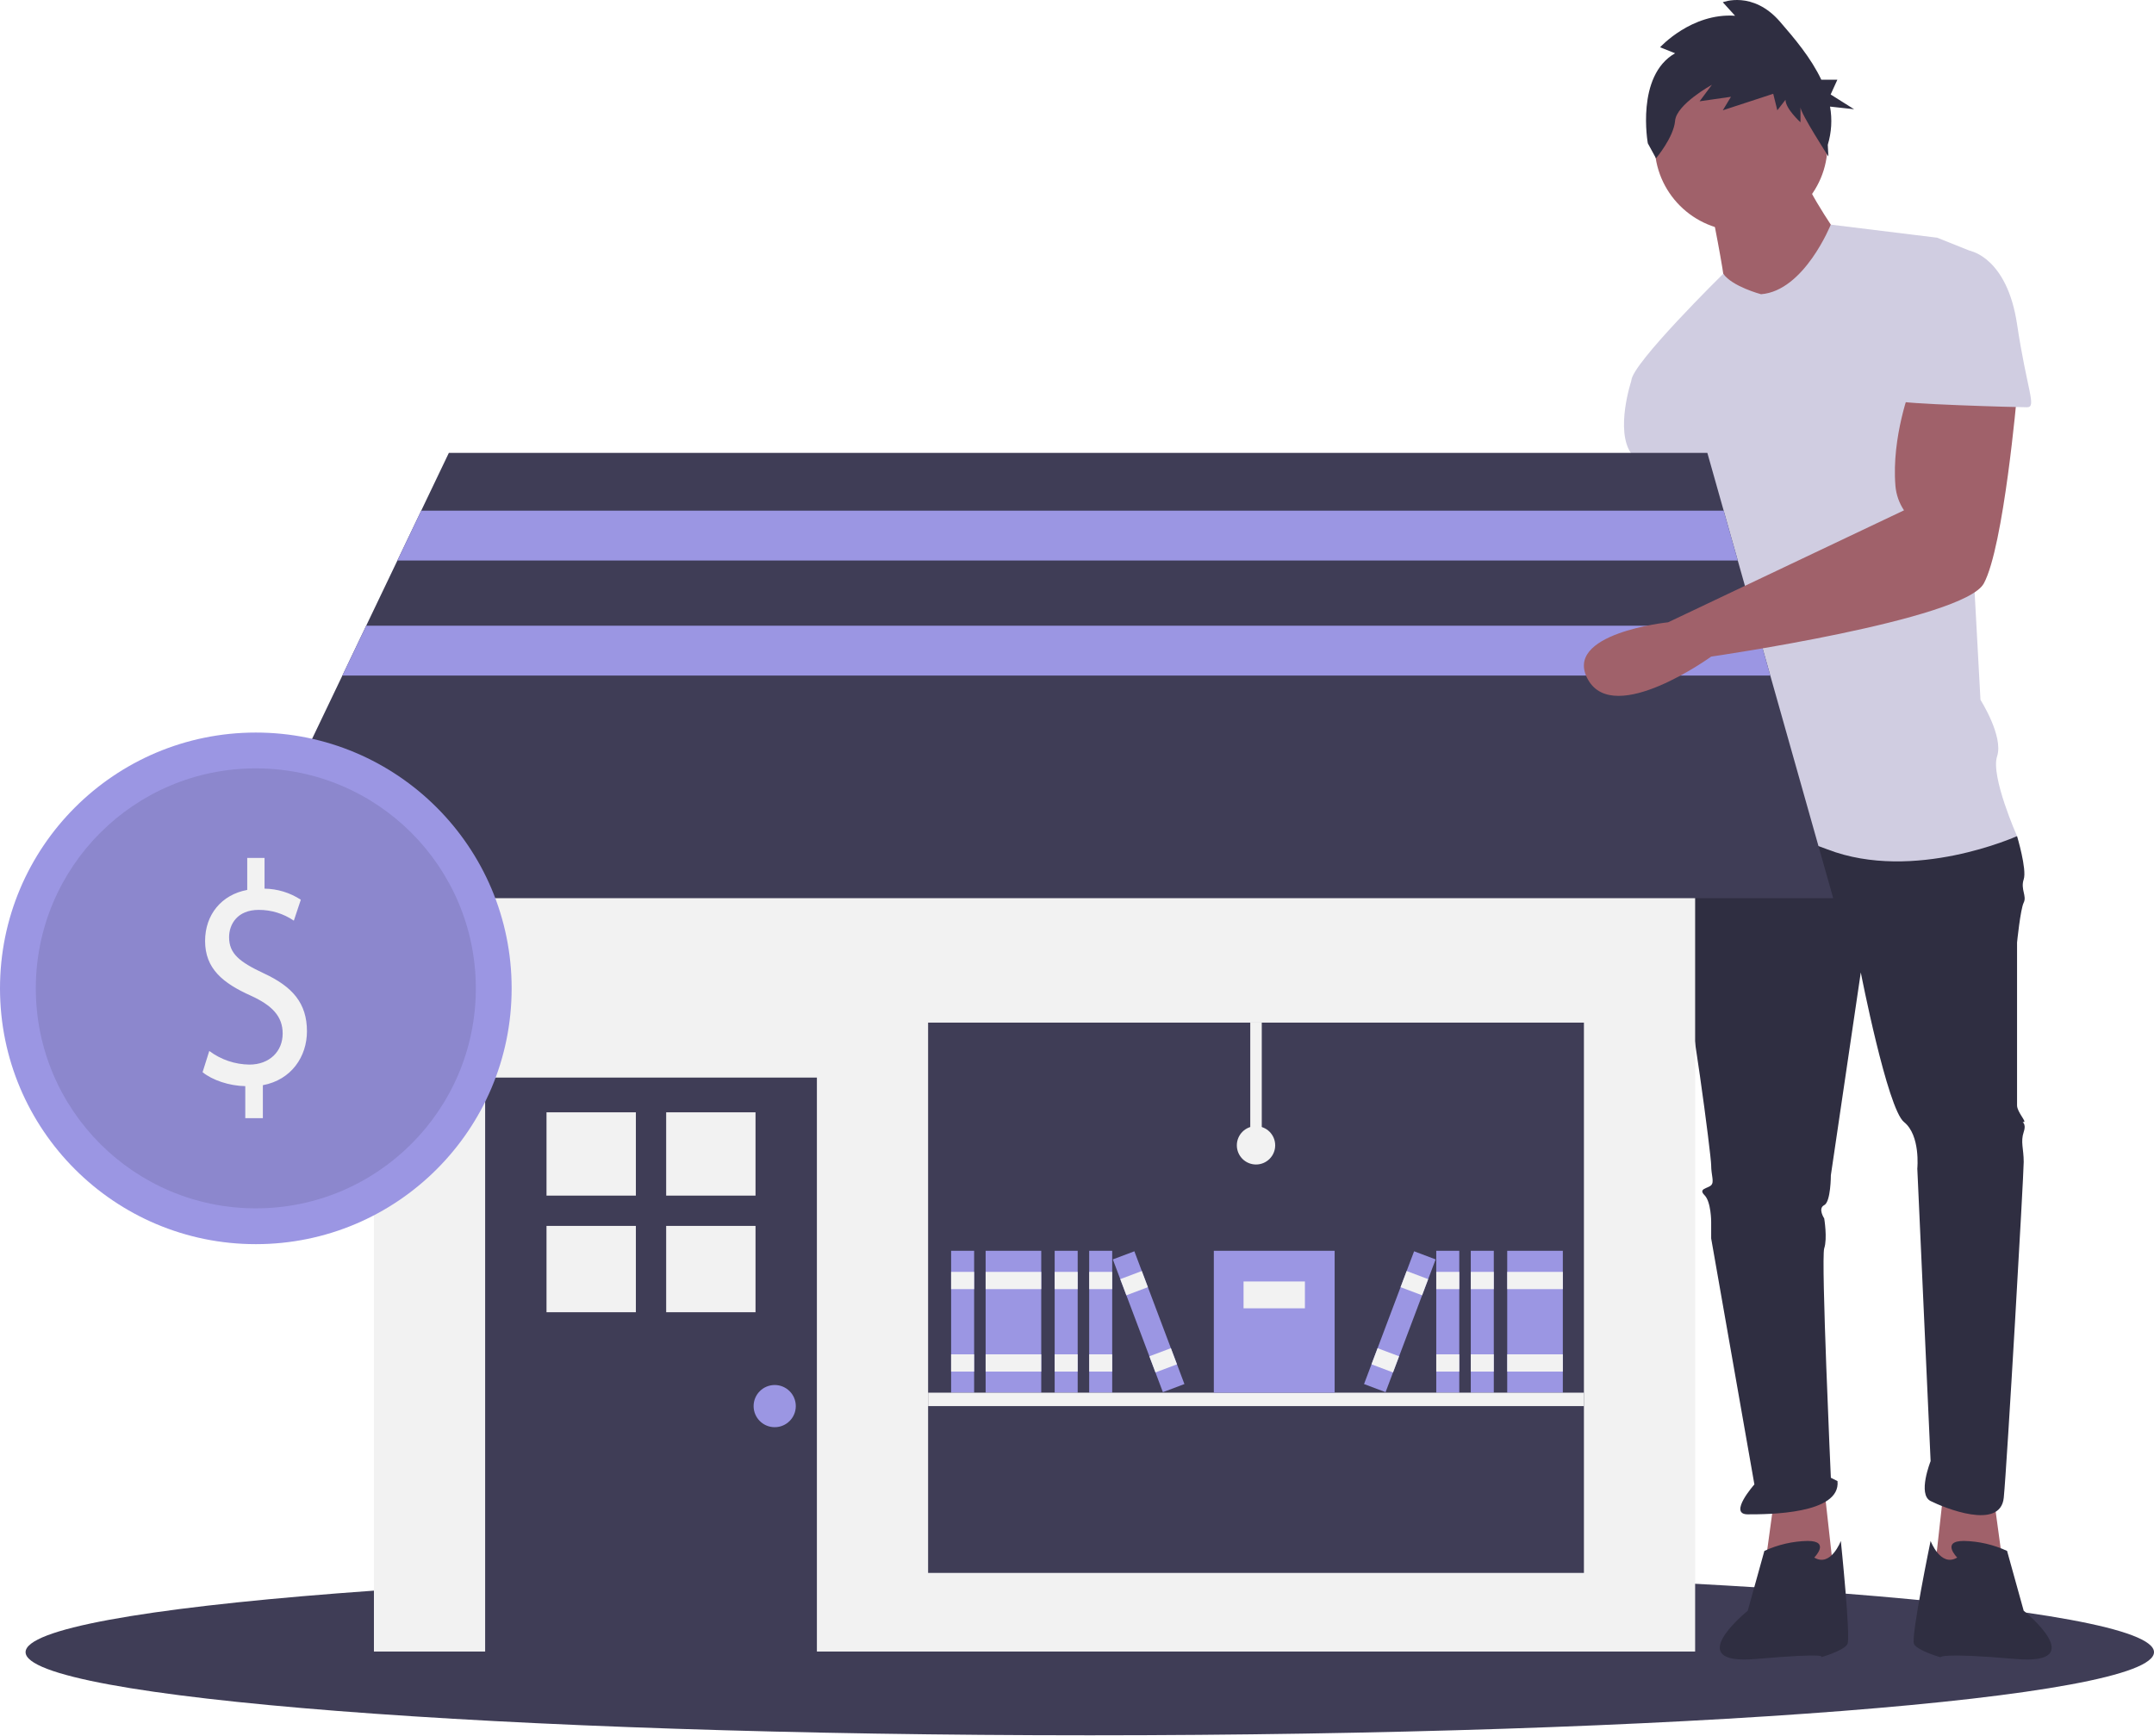
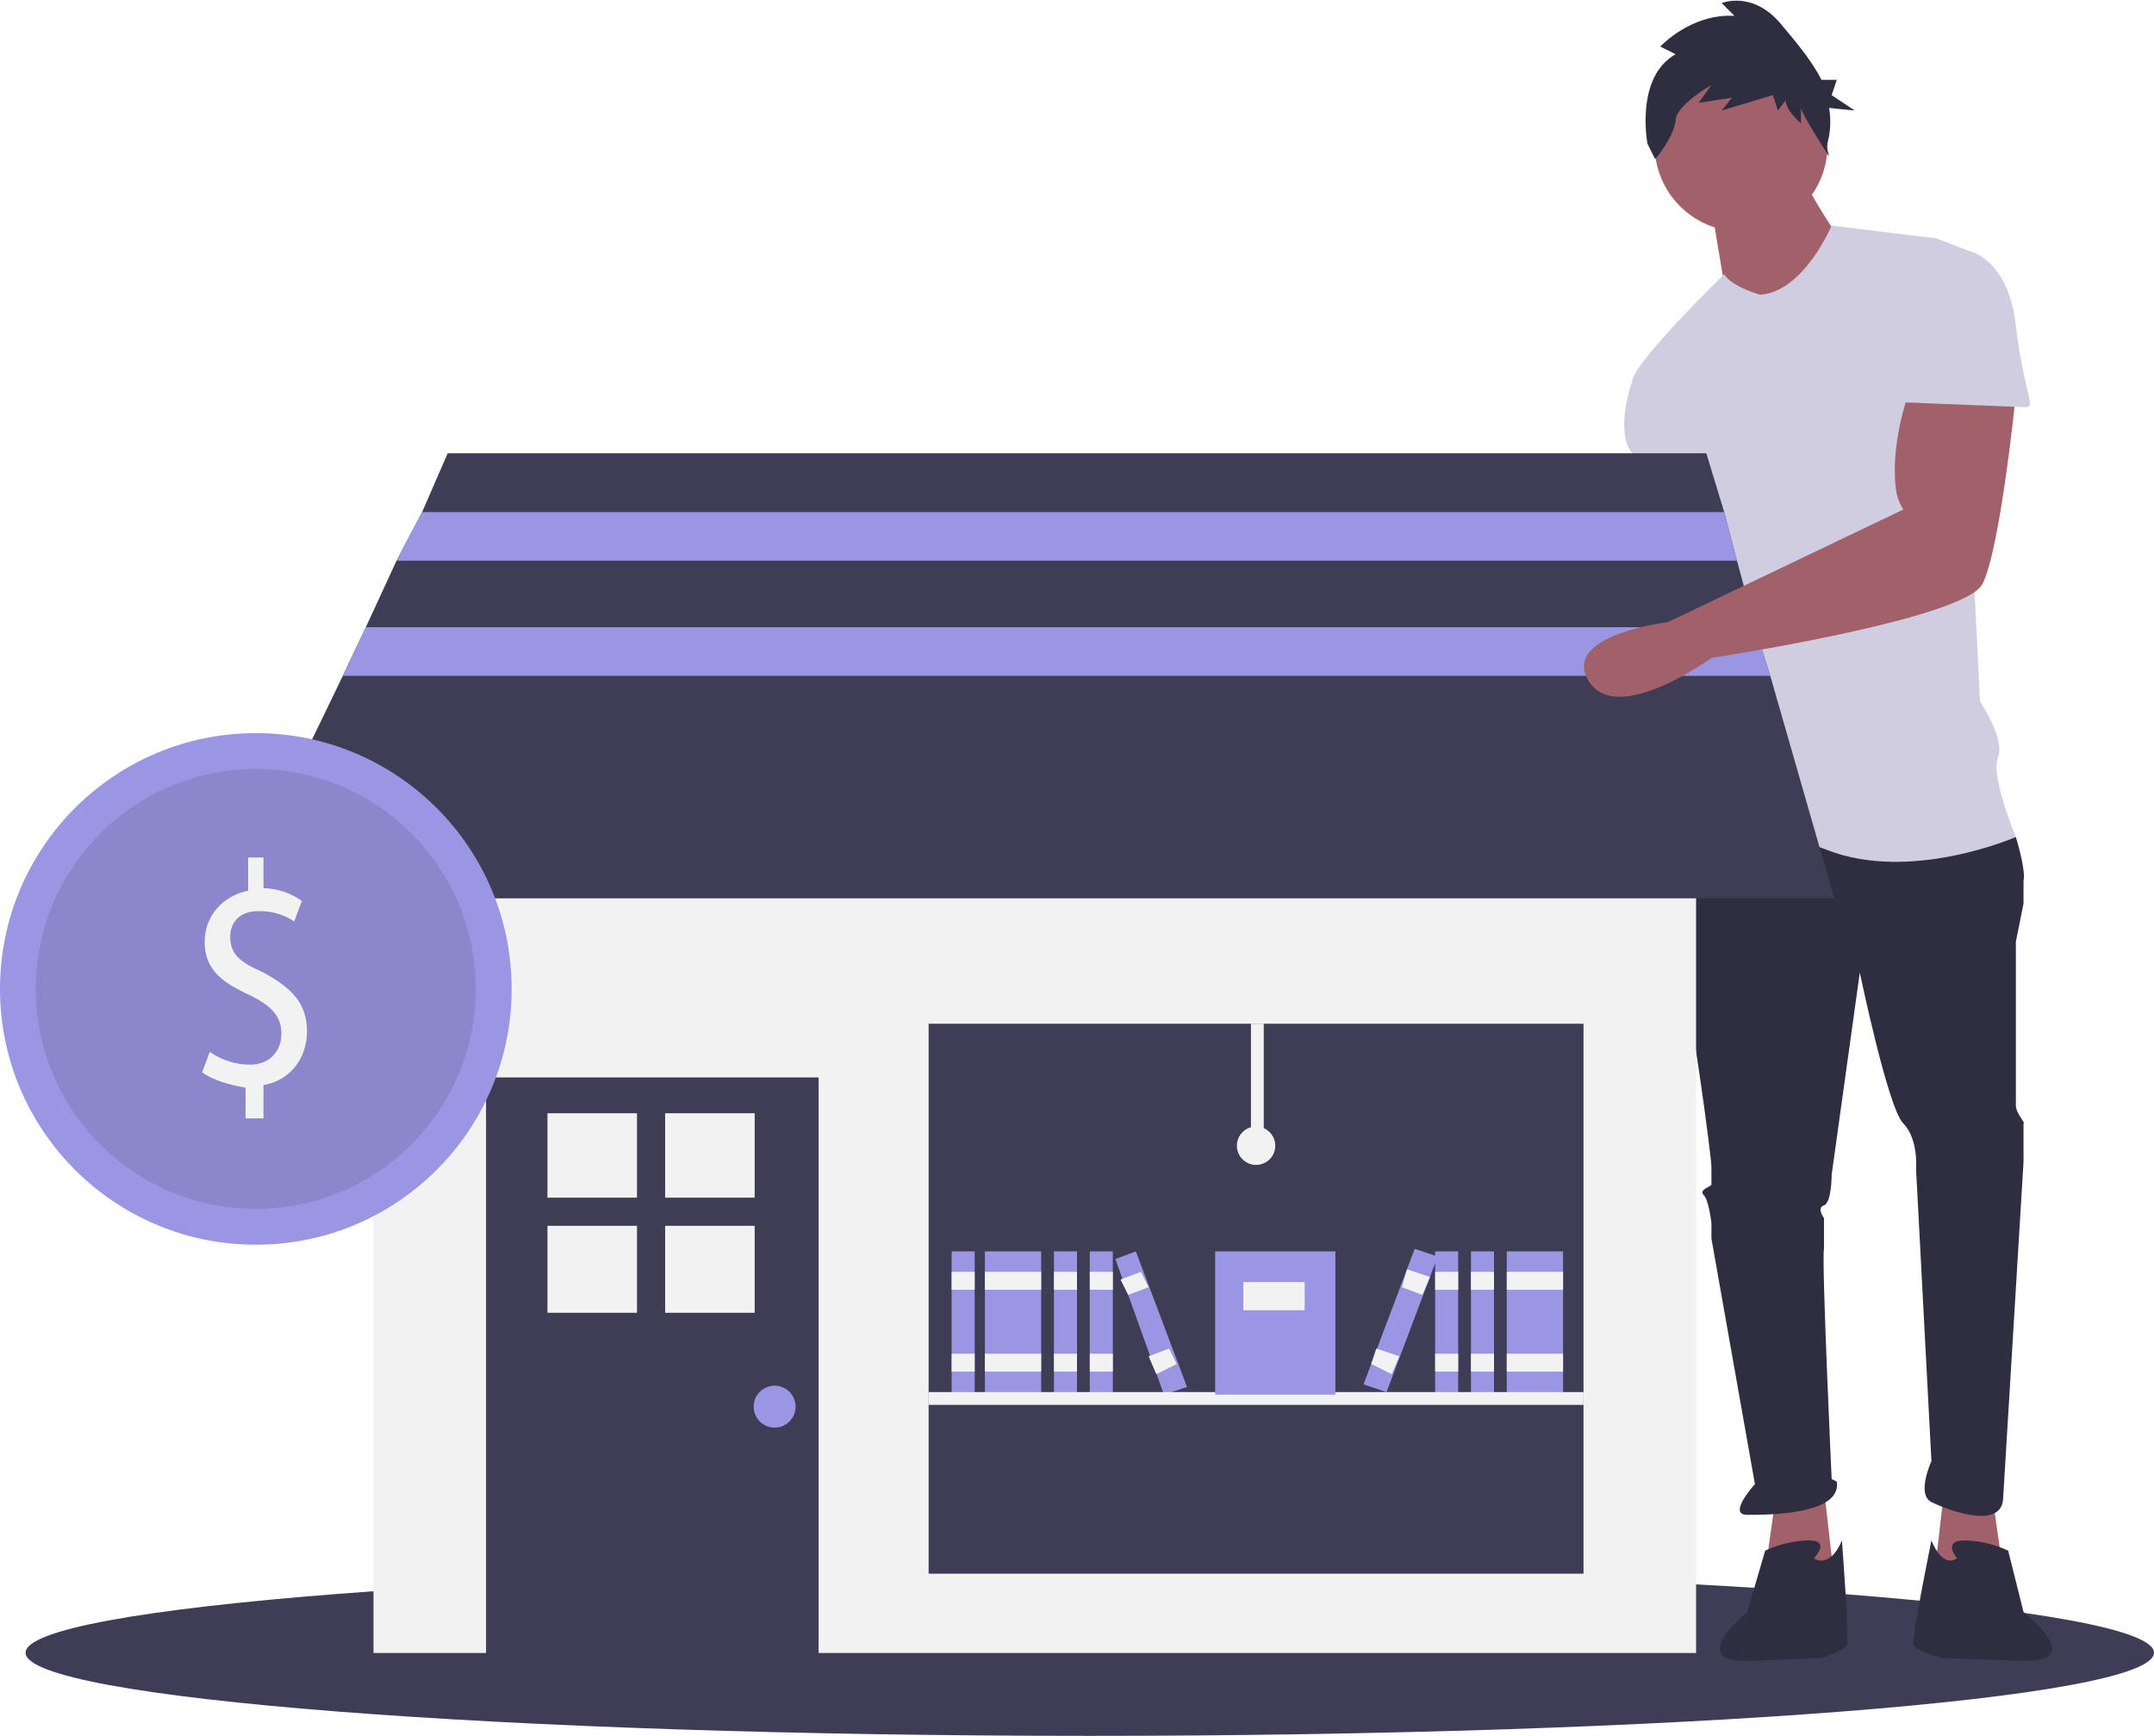
- <svg xmlns="http://www.w3.org/2000/svg" id="b582dbfc-ed60-4217-aa06-1e10ec960023" data-name="Layer 1" width="842" height="678.376" viewBox="0 0 842 678.376">
-   <ellipse cx="426" cy="645.876" rx="416" ry="32.5" fill="#3f3d56" />
-   <polygon points="779.369 585.5 783.268 614.093 755.975 616.692 759.874 581.601 779.369 585.5" fill="#a0616a" />
-   <path d="M829.702,303.812s2.599,35.091,2.599,36.391S814.106,431.18,814.106,431.18s-25.993,49.387,0,48.088,18.195-46.788,18.195-46.788l27.293-75.381-11.697-53.286Z" transform="translate(-179 -110.8118)" fill="#a0616a" />
-   <polygon points="693.591 585.5 689.692 614.093 716.985 616.692 713.086 581.601 693.591 585.5" fill="#a0616a" />
-   <path d="M842.698,428.581l-6.498,9.098s-3.899,38.99,0,51.987,11.697,72.781,11.697,76.68,1.3,6.498,0,7.798-5.199,1.3-2.599,3.899,2.599,10.397,2.599,10.397V594.938l16.896,96.175s-10.397,11.697-2.599,11.697,36.391,0,35.091-12.997l-2.599-1.3s-3.899-85.778-2.599-89.677,0-11.697,0-11.697-2.599-3.899,0-5.199,2.599-11.697,2.599-11.697l11.697-79.28s10.397,53.286,16.896,58.485,5.199,18.195,5.199,18.195l5.199,114.371s-5.199,12.997,0,15.596,27.293,11.697,28.593-1.3,7.798-126.068,7.798-131.266-1.3-7.798,0-11.697-1.3-3.899,0-3.899-2.599-3.899-2.599-6.498V479.268s1.3-12.997,2.599-15.596-1.3-5.199,0-9.098-2.599-16.896-2.599-16.896l-58.485-15.596Z" transform="translate(-179 -110.8118)" fill="#2f2e41" />
-   <path d="M888.187,719.706s6.498-6.498-2.599-6.498a42.303,42.303,0,0,0-16.896,3.899l-6.498,23.394S835.55,761.945,865.442,759.346s25.344-.65,25.344-.65,9.098-2.599,10.397-5.199-2.599-40.29-2.599-40.29S894.685,723.605,888.187,719.706Z" transform="translate(-179 -110.8118)" fill="#2f2e41" />
-   <path d="M944.072,719.706s-6.498-6.498,2.599-6.498a42.303,42.303,0,0,1,16.896,3.899l6.498,23.394s26.643,21.445-3.249,18.845-29.243-.65-29.243-.65-9.098-2.599-10.397-5.199,6.498-40.29,6.498-40.29S937.574,723.605,944.072,719.706Z" transform="translate(-179 -110.8118)" fill="#2f2e41" />
-   <circle cx="680.594" cy="56.536" r="33.791" fill="#a0616a" />
-   <path d="M847.897,192.041s5.199,25.993,5.199,29.892,22.094,15.596,22.094,15.596l24.694-31.192s-15.596-22.094-15.596-27.293Z" transform="translate(-179 -110.8118)" fill="#a0616a" />
-   <path d="M867.392,225.832s-11.328-3.015-14.761-8.006c0,0-35.926,35.299-35.926,41.797l28.593,50.687s0,18.195,2.599,19.495,0,0,0,5.199-7.798,38.99-5.199,44.189,5.199,1.3,2.599,9.098-9.098,49.387-9.098,49.387,23.394-7.798,57.185,5.199,74.081-5.199,74.081-5.199-10.397-23.394-7.798-31.192-6.498-22.094-6.498-22.094l-6.498-119.569s9.098-53.286,2.599-55.886L936.274,203.738l-41.621-5.115S884.288,224.533,867.392,225.832Z" transform="translate(-179 -110.8118)" fill="#d0cde1" />
-   <path d="M829.702,250.526l-12.997,9.098s-6.498,19.495,0,28.593,9.098,22.094,9.098,22.094l25.993-2.599Z" transform="translate(-179 -110.8118)" fill="#d0cde1" />
-   <path d="M833.794,131.636l-5.862-2.347s12.256-13.493,29.308-12.32l-4.796-5.28s11.723-4.693,22.38,7.626c5.602,6.476,12.084,14.089,16.125,22.664h6.277l-2.62,5.769,9.17,5.769-9.412-1.036a31.921,31.921,0,0,1-.89,14.94l.252,4.56s-10.91-16.879-10.91-19.226v5.867s-5.862-5.28-5.862-8.8l-3.197,4.107-1.599-6.453-19.716,6.453,3.197-5.28-12.256,1.76,4.796-6.453s-13.854,7.627-14.387,14.08c-.533,6.453-7.46,14.666-7.46,14.666l-3.197-5.867S818.341,140.435,833.794,131.636Z" transform="translate(-179 -110.8118)" fill="#2f2e41" />
-   <rect x="146.169" y="282.832" width="516.463" height="362.798" fill="#f2f2f2" />
-   <rect x="189.645" y="421.256" width="129.678" height="226.374" fill="#3f3d56" />
-   <rect x="213.632" y="434.837" width="34.932" height="32.563" fill="#f2f2f2" />
-   <rect x="260.405" y="434.837" width="34.932" height="32.563" fill="#f2f2f2" />
-   <rect x="213.632" y="479.241" width="34.932" height="33.748" fill="#f2f2f2" />
-   <rect x="260.405" y="479.241" width="34.932" height="33.748" fill="#f2f2f2" />
-   <circle cx="302.832" cy="549.684" r="8.245" fill="#9b96e3" />
-   <rect x="362.799" y="399.767" width="256.357" height="215.13" fill="#3f3d56" />
-   <polygon points="716.602 351.134 92.199 351.134 133.831 264.092 143.148 244.603 155.337 219.117 164.654 199.628 175.455 177.051 667.407 177.051 673.786 199.628 679.295 219.117 686.499 244.603 692.008 264.092 716.602 351.134" fill="#3f3d56" />
-   <rect x="371.794" y="488.967" width="8.995" height="55.469" fill="#9b96e3" />
-   <rect x="371.794" y="497.213" width="8.995" height="6.746" fill="#f2f2f2" />
-   <rect x="371.794" y="529.445" width="8.995" height="6.746" fill="#f2f2f2" />
-   <rect x="385.286" y="488.967" width="21.738" height="55.469" fill="#9b96e3" />
-   <rect x="385.286" y="497.213" width="21.738" height="6.746" fill="#f2f2f2" />
-   <rect x="385.286" y="529.445" width="21.738" height="6.746" fill="#f2f2f2" />
-   <rect x="412.271" y="488.967" width="8.995" height="55.469" fill="#9b96e3" />
-   <rect x="412.271" y="497.213" width="8.995" height="6.746" fill="#f2f2f2" />
-   <rect x="412.271" y="529.445" width="8.995" height="6.746" fill="#f2f2f2" />
-   <rect x="425.764" y="488.967" width="8.995" height="55.469" fill="#9b96e3" />
-   <rect x="425.764" y="497.213" width="8.995" height="6.746" fill="#f2f2f2" />
-   <rect x="425.764" y="529.445" width="8.995" height="6.746" fill="#f2f2f2" />
-   <rect x="623.503" y="599.779" width="8.995" height="55.469" transform="translate(-359.9765 151.0324) rotate(-20.65411)" fill="#9b96e3" />
-   <rect x="617.819" y="609.06" width="8.995" height="6.746" transform="translate(-355.0227 148.058) rotate(-20.65411)" fill="#f2f2f2" />
-   <rect x="629.188" y="639.221" width="8.995" height="6.746" transform="translate(-364.9303 154.0067) rotate(-20.65411)" fill="#f2f2f2" />
-   <rect x="589.173" y="488.967" width="21.738" height="55.469" fill="#9b96e3" />
-   <rect x="589.173" y="497.213" width="21.738" height="6.746" fill="#f2f2f2" />
-   <rect x="589.173" y="529.445" width="21.738" height="6.746" fill="#f2f2f2" />
-   <rect x="574.931" y="488.967" width="8.995" height="55.469" fill="#9b96e3" />
-   <rect x="574.931" y="497.213" width="8.995" height="6.746" fill="#f2f2f2" />
-   <rect x="574.931" y="529.445" width="8.995" height="6.746" fill="#f2f2f2" />
-   <rect x="561.438" y="488.967" width="8.995" height="55.469" fill="#9b96e3" />
-   <rect x="561.438" y="497.213" width="8.995" height="6.746" fill="#f2f2f2" />
-   <rect x="561.438" y="529.445" width="8.995" height="6.746" fill="#f2f2f2" />
-   <rect x="698.462" y="623.016" width="55.469" height="8.995" transform="translate(-296.1332 974.883) rotate(-69.34589)" fill="#9b96e3" />
-   <rect x="728.508" y="607.936" width="6.746" height="8.995" transform="translate(-278.3428 970.4412) rotate(-69.34589)" fill="#f2f2f2" />
-   <rect x="717.138" y="638.096" width="6.746" height="8.995" transform="translate(-313.9237 979.3249) rotate(-69.34589)" fill="#f2f2f2" />
-   <rect x="362.799" y="544.437" width="256.357" height="5.247" fill="#f2f2f2" />
-   <rect x="474.487" y="488.967" width="47.224" height="55.469" fill="#9b96e3" />
-   <rect x="486.105" y="500.961" width="23.987" height="10.494" fill="#f2f2f2" />
-   <rect x="488.729" y="399.767" width="4.497" height="47.973" fill="#f2f2f2" />
-   <circle cx="490.977" cy="447.74" r="7.496" fill="#f2f2f2" />
-   <polygon points="679.295 219.117 155.337 219.117 164.654 199.628 673.786 199.628 679.295 219.117" fill="#9b96e3" />
-   <polygon points="692.008 264.092 133.831 264.092 143.148 244.603 686.499 244.603 692.008 264.092" fill="#9b96e3" />
-   <path d="M925.877,262.223s-7.526,19.353-5.954,38.501a20.293,20.293,0,0,0,3.355,9.587h0L831.073,354.085s-41.662,4.313-31.264,22.509,48.088-9.098,48.088-9.098,98.775-14.296,106.573-28.593,12.997-74.081,12.997-74.081Z" transform="translate(-179 -110.8118)" fill="#a0616a" />
-   <path d="M929.776,208.937h19.495s14.296,2.599,18.195,28.593,7.798,32.492,3.899,32.492-50.687-1.3-50.687-2.599S929.776,208.937,929.776,208.937Z" transform="translate(-179 -110.8118)" fill="#d0cde1" />
-   <circle cx="100" cy="386.376" r="100" fill="#9b96e3" />
-   <circle cx="100" cy="386.376" r="86" opacity="0.1" />
-   <path d="M274.879,547.936V535.419c-6.327-.123-12.873-2.355-16.691-5.453l2.618-8.303a26.681,26.681,0,0,0,15.709,5.329c7.746,0,12.982-5.081,12.982-12.145,0-6.816-4.255-11.03-12.328-14.748-11.128-4.957-18-10.658-18-21.44,0-10.287,6.437-18.094,16.473-19.953V446.188h6.764v12.021A26.543,26.543,0,0,1,296.589,462.547l-2.728,8.18a24.107,24.107,0,0,0-13.746-4.214c-8.4,0-11.564,5.701-11.564,10.658,0,6.444,4.036,9.666,13.528,14.128,11.236,5.205,16.909,11.649,16.909,22.679,0,9.79-6,18.962-17.237,21.068v12.89Z" transform="translate(-179 -110.8118)" fill="#f2f2f2" />
+ <svg xmlns="http://www.w3.org/2000/svg" data-name="Layer 1" width="842" height="678.4" viewBox="0 0 842 678">
+   <ellipse cx="426" cy="645.9" rx="416" ry="32.5" fill="#3f3d56" />
+   <path fill="#a0616a" d="m779 586 4 28-27 3 4-35 19 4zM651 193l2 36-18 91s-26 50 0 48 18-46 18-46l28-76-12-53Zm43 393-4 28 27 3-4-35-19 4z" />
+   <path d="m664 318-7 9s-4 39 0 52 12 73 12 77v7c-1 1-5 2-3 4s3 11 3 11v6l17 96s-11 12-3 12 37 0 35-13l-2-1s-4-86-3-90v-12s-3-4 0-5 3-12 3-12l11-79s11 53 17 59 5 18 5 18l6 114s-6 13 0 16 27 11 28-1l8-132v-15c1 0-3-4-3-7v-64l3-15v-9c1-4-3-17-3-17l-58-16Zm45 291s7-7-2-7a42 42 0 0 0-17 4l-7 24s-26 21 3 19l26-1s9-3 10-5-2-41-2-41-4 11-11 7Zm56 0s-6-7 3-7a42 42 0 0 1 17 4l6 24s27 21-3 19l-29-1s-10-3-11-5 7-41 7-41 4 11 10 7Z" fill="#2f2e41" />
+   <circle cx="680.6" cy="56.5" r="33.8" fill="#a0616a" />
+   <path d="m669 81 5 30c0 4 22 16 22 16l25-31s-16-23-16-28Z" fill="#a0616a" />
+   <path d="M688 115s-11-3-14-8c0 0-36 35-36 42l28 50s0 19 3 20 0 0 0 5-8 39-5 44 5 2 2 9-9 50-9 50 24-8 57 5 74-5 74-5-10-24-7-31-7-22-7-22l-6-120s9-53 2-56l-13-5-41-5s-11 26-28 27Z" fill="#d0cde1" />
+   <path d="m651 140-13 9s-7 19 0 28 9 22 9 22l26-2Z" fill="#d0cde1" />
+   <path d="m655 21-6-3s12-13 29-12l-5-5s12-5 23 8c5 6 12 14 16 22h6l-2 6 9 6-10-1a32 32 0 0 1-1 15l1 4s-11-17-11-19v6s-6-5-6-9l-3 4-2-6-20 6 4-5-13 2 5-7s-14 8-14 14c-1 7-8 15-8 15l-3-6s-5-26 11-35Z" fill="#2f2e41" />
+   <path fill="#f2f2f2" d="M146 283h517v363H146z" />
+   <path fill="#3f3d56" d="M190 421h130v226H190z" />
+   <path fill="#f2f2f2" d="M214 435h35v33h-35zm46 0h35v33h-35zm-46 44h35v34h-35zm46 0h35v34h-35z" />
+   <circle cx="302.8" cy="549.7" r="8.2" fill="#9b96e3" />
+   <path fill="#3f3d56" d="M363 400h256v215H363zm354-49H92l42-87 9-19 12-26 10-19 10-23h492l7 23 5 19 7 26 6 19 25 87z" />
+   <path fill="#9b96e3" d="M372 489h9v56h-9z" />
+   <path fill="#f2f2f2" d="M372 497h9v7h-9zm0 32h9v7h-9z" />
+   <path fill="#9b96e3" d="M385 489h22v56h-22z" />
+   <path fill="#f2f2f2" d="M385 497h22v7h-22zm0 32h22v7h-22z" />
+   <path fill="#9b96e3" d="M412 489h9v56h-9z" />
+   <path fill="#f2f2f2" d="M412 497h9v7h-9zm0 32h9v7h-9z" />
+   <path fill="#9b96e3" d="M426 489h9v56h-9z" />
+   <path fill="#f2f2f2" d="M426 497h9v7h-9zm0 32h9v7h-9z" />
+   <path fill="#9b96e3" d="m436 492 8-3 20 53-9 3z" />
+   <path fill="#f2f2f2" d="m438 500 8-3 3 6-8 3zm11 30 8-3 3 6-8 4z" />
+   <path fill="#9b96e3" d="M589 489h22v56h-22z" />
+   <path fill="#f2f2f2" d="M589 497h22v7h-22zm0 32h22v7h-22z" />
+   <path fill="#9b96e3" d="M575 489h9v56h-9z" />
+   <path fill="#f2f2f2" d="M575 497h9v7h-9zm0 32h9v7h-9z" />
+   <path fill="#9b96e3" d="M561 489h9v56h-9z" />
+   <path fill="#f2f2f2" d="M561 497h9v7h-9zm0 32h9v7h-9z" />
+   <path fill="#9b96e3" d="m533 541 20-53 9 3-20 53z" />
+   <path fill="#f2f2f2" d="m548 503 2-7 9 3-3 7zm-12 30 2-6 9 3-3 7zm-173 11h256v5H363z" />
+   <path fill="#9b96e3" d="M475 489h47v56h-47z" />
+   <path fill="#f2f2f2" d="M486 501h24v11h-24zm3-101h5v48h-5z" />
+   <circle cx="491" cy="447.7" r="7.5" fill="#f2f2f2" />
+   <path fill="#9b96e3" d="M679 219H155l10-19h509l5 19zm13 45H134l9-19h543l6 19z" />
+   <path d="M747 151s-8 20-6 39a20 20 0 0 0 3 9l-92 44s-42 5-31 23 48-9 48-9 99-15 106-29 13-74 13-74Z" fill="#a0616a" />
+   <path d="M751 98h19s15 3 18 29 8 32 4 32l-50-2 9-59Z" fill="#d0cde1" />
+   <circle cx="100" cy="386.4" r="100" fill="#9b96e3" />
+   <circle cx="100" cy="386.4" r="86" opacity=".1" />
+   <path d="M96 437v-12c-6-1-13-3-17-6l3-8a27 27 0 0 0 16 5c7 0 12-5 12-12s-4-11-12-15c-11-5-18-10-18-21 0-10 7-18 17-20v-13h6v12a27 27 0 0 1 15 5l-3 8a24 24 0 0 0-14-4c-8 0-11 5-11 10 0 7 4 10 13 14 11 6 17 12 17 23 0 10-6 19-17 21v13Z" fill="#f2f2f2" />
</svg>
